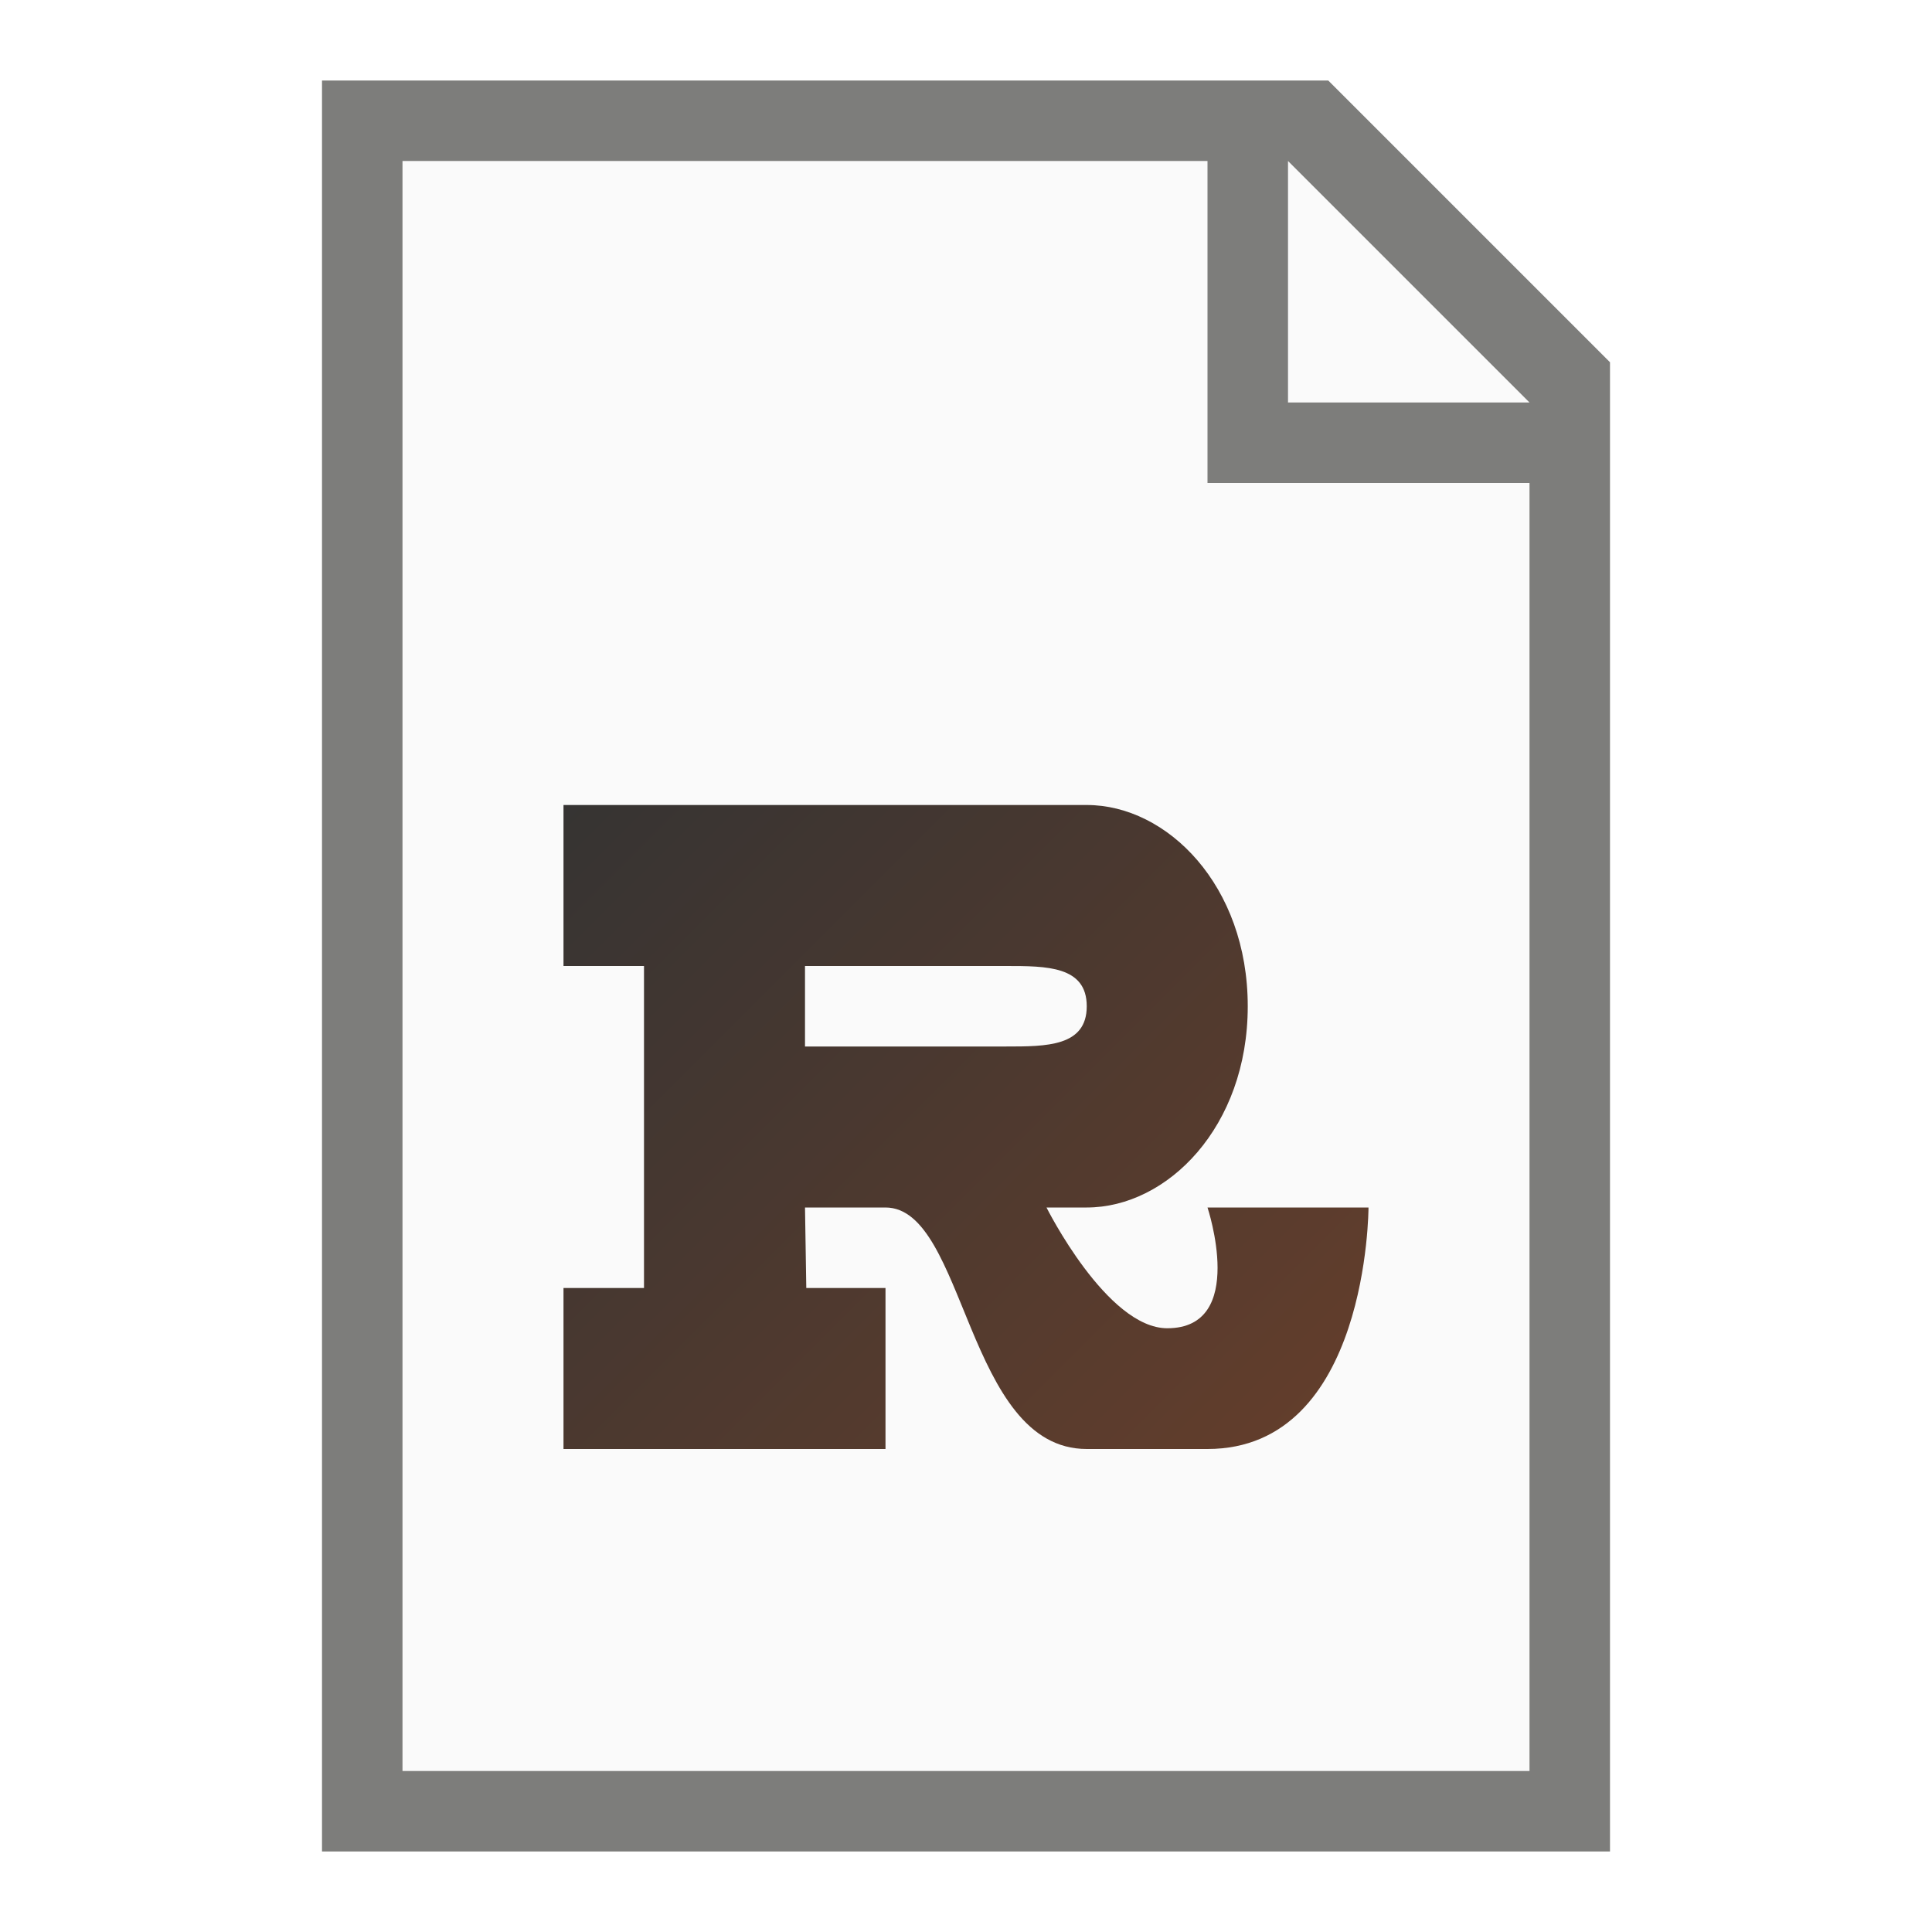
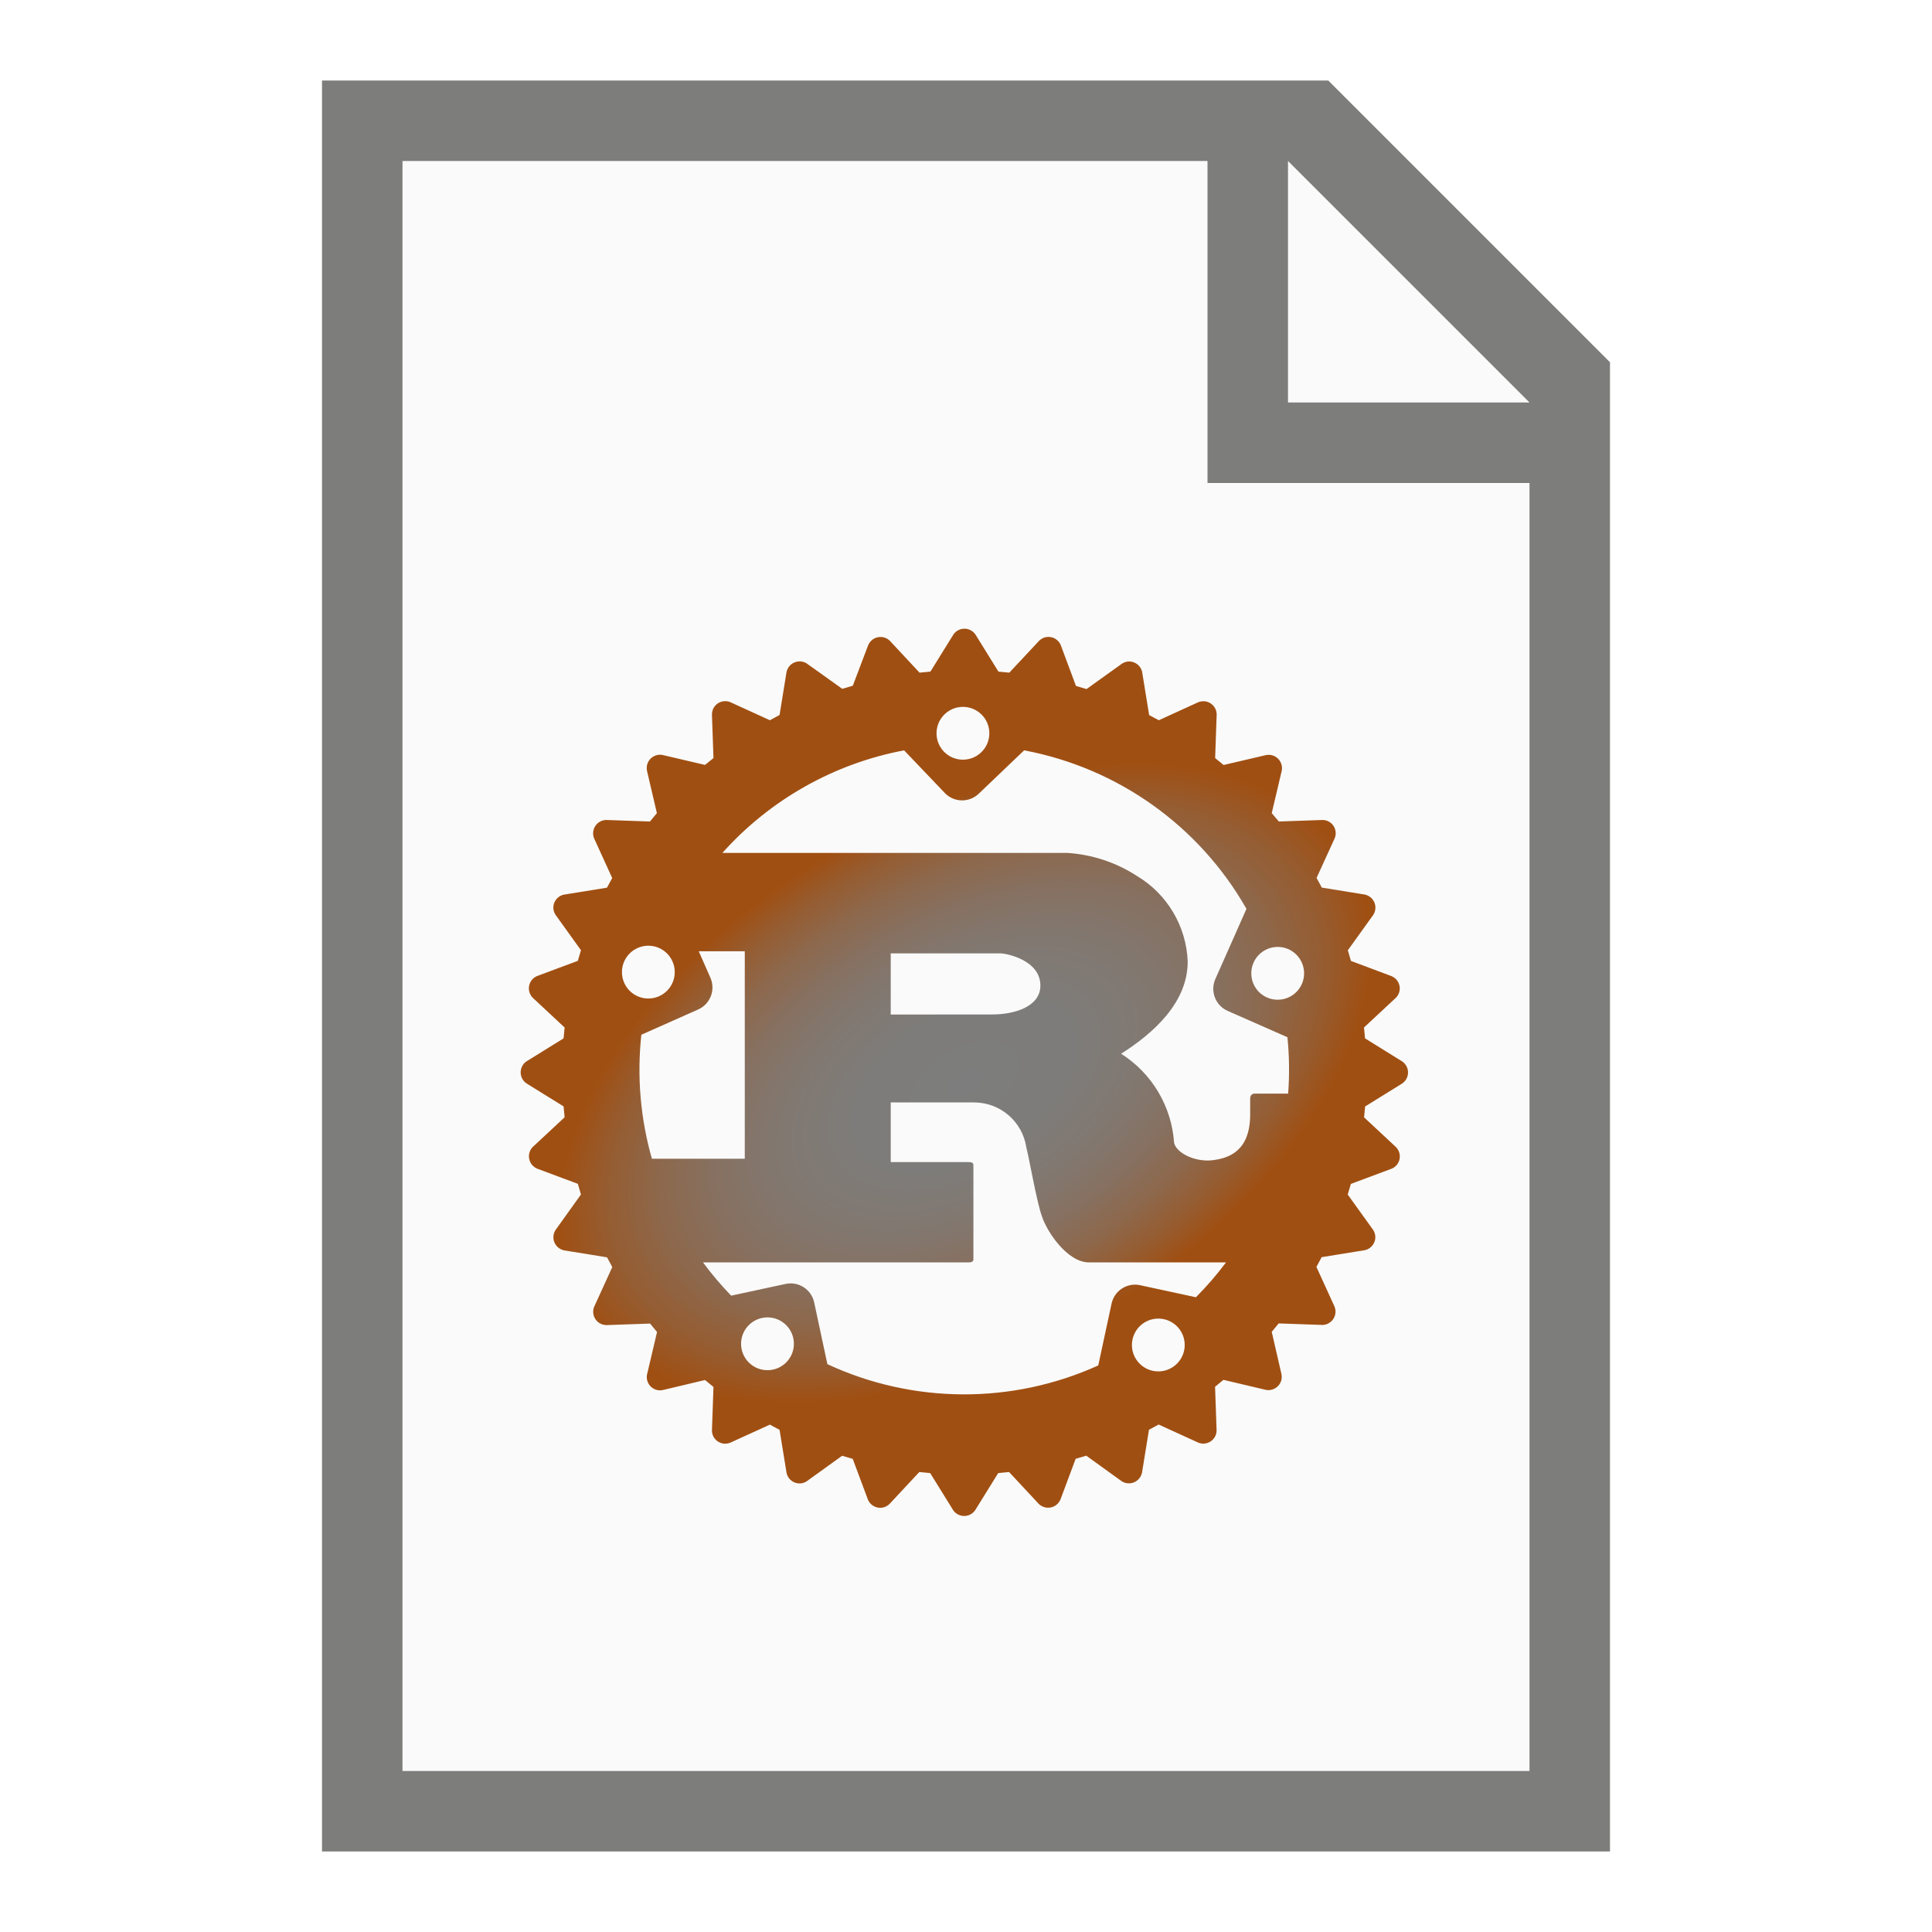
- <svg xmlns="http://www.w3.org/2000/svg" xmlns:xlink="http://www.w3.org/1999/xlink" width="24" height="24" viewBox="0 0 24 24" version="1.1" id="svg5">
+ <svg xmlns="http://www.w3.org/2000/svg" width="24" height="24" viewBox="0 0 24 24" version="1.1" id="svg5">
  <defs id="defs2">
-     <linearGradient id="linearGradient1291">
-       <stop style="stop-color:#333333;stop-opacity:1;" offset="0" id="stop1287" />
-       <stop style="stop-color:#683f2b;stop-opacity:1" offset="1" id="stop1289" />
-     </linearGradient>
-     <linearGradient xlink:href="#linearGradient1291" id="linearGradient24267" x1="6" y1="8" x2="16" y2="18" gradientUnits="userSpaceOnUse" gradientTransform="translate(1,1)" />
+     <radialGradient id="a" cx="-492.035" cy="-883.37" r="13.998" gradientTransform="matrix(0.3409875,-0.196875,-0.118125,-0.20475,75.41451,-264.2849)" gradientUnits="userSpaceOnUse">
+       <stop offset="0" stop-color="#7d7d7d" id="stop1" />
+       <stop offset="0.267" stop-color="#7e7c7a" id="stop2" />
+       <stop offset="0.45" stop-color="#817871" id="stop3" />
+       <stop offset="0.608" stop-color="#867162" id="stop4" />
+       <stop offset="0.753" stop-color="#8d684c" id="stop5" />
+       <stop offset="0.886" stop-color="#965c30" id="stop6" />
+       <stop offset="1" stop-color="#a04f12" id="stop7" />
+     </radialGradient>
  </defs>
-   <path id="rect234" style="fill:#7d7d7b" d="M 4,1 H 16.5 L 20,4.5 V 23 H 4 Z" />
-   <path id="rect1746" style="fill:#fafafa" d="m 5,2 h 10 v 4 h 4 V 22 H 5 Z" />
+   <path id="rect234" style="fill:#7d7d7b" d="M 4,1 H 16.5 l 3.5,3.5 V 23 H 4 Z" />
+   <path id="rect1746" style="fill:#fafafa" d="M 5,2 H 15 v 4 h 4 V 22 H 5 Z" />
  <path id="rect1800" style="fill:#fafafa;stroke-width:0.75" d="m 16,2 3,3 h -3 z" />
-   <path d="m 8,16 h -1 v 2 H 11 V 16 H 10.016 L 10,15 h 1 c 1,0 1,3 2.5,3 H 15 c 2,0 2,-3 2,-3 h -2 c 0,0 0.5,1.5 -0.5,1.5 C 13.75,16.5 13,15 13,15 h 0.5 c 1,0 2,-1 2,-2.5 0,-1.5 -1,-2.5 -2,-2.5 H 7 v 2 h 1 M 12.5,12 c 0.5,0 1,0 1,0.5 0,0.5 -0.5,0.5 -1,0.5 H 10 v -1" style="fill:url(#linearGradient24267);fill-opacity:1" id="path19517" />
+   <path d="m 11.634,9.109 a 0.328,0.328 0 1 1 0.328,0.328 v 0 a 0.327,0.327 0 0 1 -0.328,-0.328 m -3.908,2.967 a 0.328,0.328 0 1 1 0.328,0.328 v 0 a 0.328,0.328 0 0 1 -0.328,-0.328 m 7.818,0.015 a 0.328,0.328 0 1 1 0.328,0.328 0.327,0.327 0 0 1 -0.328,-0.328 v 0 m -6.871,0.449 a 0.299,0.299 0 0 0 0.152,-0.394 l -0.145,-0.329 h 0.572 v 2.577 h -1.154 a 4.035,4.035 0 0 1 -0.131,-1.54 z m 2.392,0.063 v -0.76 h 1.362 c 0.07,0 0.497,0.081 0.497,0.4 0,0.265 -0.327,0.359 -0.596,0.359 z M 9.206,16.693 a 0.328,0.328 0 1 1 0.328,0.328 0.327,0.327 0 0 1 -0.328,-0.328 v 0 m 4.855,0.015 a 0.328,0.328 0 1 1 0.328,0.328 0.328,0.328 0 0 1 -0.328,-0.328 v 0 m 0.101,-0.743 a 0.298,0.298 0 0 0 -0.354,0.23 l -0.165,0.767 a 4.036,4.036 0 0 1 -3.365,-0.016 l -0.164,-0.767 A 0.299,0.299 0 0 0 9.761,15.949 v 0 l -0.678,0.146 A 4.029,4.029 0 0 1 8.733,15.682 H 12.03 c 0.037,0 0.062,-0.007 0.062,-0.039 v -1.168 c 0,-0.034 -0.025,-0.039 -0.062,-0.039 h -0.965 v -0.741 h 1.043 a 0.656,0.656 0 0 1 0.641,0.556 c 0.041,0.163 0.132,0.692 0.195,0.861 0.062,0.19 0.315,0.57 0.584,0.57 h 1.702 a 4.033,4.033 0 0 1 -0.374,0.433 z m 1.831,-3.08 a 4.04,4.04 0 0 1 0.009,0.7 h -0.414 c -0.041,0 -0.058,0.027 -0.058,0.068 v 0.19 c 0,0.447 -0.252,0.545 -0.472,0.57 -0.211,0.024 -0.444,-0.088 -0.473,-0.217 a 1.424,1.424 0 0 0 -0.658,-1.106 c 0.406,-0.258 0.827,-0.637 0.827,-1.146 a 1.296,1.296 0 0 0 -0.633,-1.064 1.795,1.795 0 0 0 -0.866,-0.285 H 8.974 A 4.034,4.034 0 0 1 11.231,9.321 l 0.505,0.529 a 0.298,0.298 0 0 0 0.422,0.01 v 0 L 12.722,9.321 a 4.035,4.035 0 0 1 2.762,1.969 l -0.387,0.873 a 0.3,0.3 0 0 0 0.152,0.394 z m 0.964,0.014 -0.013,-0.135 0.398,-0.371 a 0.165,0.165 0 0 0 -0.005,-0.234 0.169,0.169 0 0 0 -0.048,-0.032 l -0.507,-0.19 -0.039,-0.132 0.317,-0.441 a 0.166,0.166 0 0 0 -0.051,-0.229 0.169,0.169 0 0 0 -0.052,-0.022 l -0.537,-0.087 -0.065,-0.12 0.226,-0.495 a 0.165,0.165 0 0 0 -0.093,-0.214 0.168,0.168 0 0 0 -0.057,-0.011 l -0.545,0.019 -0.088,-0.104 0.125,-0.53 a 0.166,0.166 0 0 0 -0.135,-0.192 0.171,0.171 0 0 0 -0.057,0 l -0.531,0.124 -0.105,-0.086 0.019,-0.544 a 0.166,0.166 0 0 0 -0.17,-0.162 0.168,0.168 0 0 0 -0.056,0.011 L 14.395,8.947 14.275,8.883 14.188,8.346 a 0.166,0.166 0 0 0 -0.197,-0.125 0.169,0.169 0 0 0 -0.052,0.022 L 13.497,8.56 13.366,8.521 13.176,8.011 a 0.166,0.166 0 0 0 -0.219,-0.085 0.174,0.174 0 0 0 -0.047,0.032 l -0.372,0.398 -0.135,-0.013 -0.287,-0.463 a 0.166,0.166 0 0 0 -0.271,0 l -0.287,0.463 -0.135,0.013 -0.371,-0.398 a 0.166,0.166 0 0 0 -0.234,0.006 0.174,0.174 0 0 0 -0.032,0.047 l -0.192,0.507 -0.131,0.039 -0.441,-0.315 a 0.166,0.166 0 0 0 -0.229,0.051 0.169,0.169 0 0 0 -0.022,0.052 l -0.087,0.537 -0.12,0.065 -0.495,-0.226 a 0.166,0.166 0 0 0 -0.214,0.094 0.175,0.175 0 0 0 -0.011,0.057 l 0.019,0.545 -0.105,0.085 -0.53,-0.124 a 0.166,0.166 0 0 0 -0.192,0.135 0.171,0.171 0 0 0 0,0.057 l 0.124,0.531 -0.086,0.104 -0.544,-0.019 a 0.166,0.166 0 0 0 -0.151,0.226 l 0.226,0.495 -0.065,0.12 -0.537,0.087 a 0.165,0.165 0 0 0 -0.125,0.197 0.169,0.169 0 0 0 0.022,0.052 l 0.317,0.441 -0.039,0.132 -0.509,0.19 a 0.166,0.166 0 0 0 -0.085,0.219 0.163,0.163 0 0 0 0.032,0.048 l 0.398,0.371 -0.013,0.135 -0.463,0.287 a 0.166,0.166 0 0 0 0,0.271 l 0.463,0.287 0.013,0.135 -0.398,0.371 a 0.166,0.166 0 0 0 0.006,0.234 0.172,0.172 0 0 0 0.047,0.032 l 0.509,0.19 0.039,0.132 -0.317,0.443 a 0.166,0.166 0 0 0 0.052,0.229 0.169,0.169 0 0 0 0.052,0.022 l 0.537,0.087 0.065,0.121 -0.226,0.495 a 0.166,0.166 0 0 0 0.095,0.215 0.172,0.172 0 0 0 0.056,0.011 l 0.545,-0.019 0.086,0.105 -0.125,0.531 a 0.165,0.165 0 0 0 0.134,0.191 0.158,0.158 0 0 0 0.057,0 l 0.53,-0.126 0.105,0.086 -0.019,0.544 a 0.165,0.165 0 0 0 0.169,0.161 0.163,0.163 0 0 0 0.056,-0.011 l 0.495,-0.226 0.12,0.065 0.087,0.536 a 0.166,0.166 0 0 0 0.197,0.126 0.16,0.16 0 0 0 0.052,-0.022 l 0.441,-0.318 0.132,0.039 0.19,0.509 a 0.166,0.166 0 0 0 0.219,0.084 0.172,0.172 0 0 0 0.047,-0.032 l 0.371,-0.398 0.135,0.013 0.287,0.463 a 0.166,0.166 0 0 0 0.232,0.039 0.163,0.163 0 0 0 0.039,-0.039 l 0.287,-0.463 0.135,-0.013 0.371,0.398 a 0.166,0.166 0 0 0 0.234,-0.006 0.172,0.172 0 0 0 0.032,-0.047 l 0.19,-0.509 0.132,-0.039 0.441,0.318 a 0.166,0.166 0 0 0 0.229,-0.052 0.169,0.169 0 0 0 0.022,-0.052 l 0.087,-0.536 0.12,-0.065 0.495,0.226 a 0.166,0.166 0 0 0 0.214,-0.094 0.172,0.172 0 0 0 0.011,-0.056 l -0.019,-0.545 0.104,-0.086 0.53,0.125 a 0.166,0.166 0 0 0 0.192,-0.134 0.176,0.176 0 0 0 0,-0.057 l -0.122,-0.53 0.086,-0.105 0.545,0.019 a 0.166,0.166 0 0 0 0.161,-0.17 0.158,0.158 0 0 0 -0.011,-0.056 l -0.226,-0.495 0.065,-0.121 0.537,-0.087 a 0.166,0.166 0 0 0 0.126,-0.197 0.171,0.171 0 0 0 -0.022,-0.053 l -0.317,-0.441 0.039,-0.132 0.509,-0.19 a 0.165,0.165 0 0 0 0.085,-0.218 0.163,0.163 0 0 0 -0.032,-0.048 l -0.398,-0.371 0.013,-0.135 0.463,-0.287 a 0.166,0.166 0 0 0 0,-0.271 z" style="fill:url(#a);stroke-width:0.394" id="path7" />
</svg>
